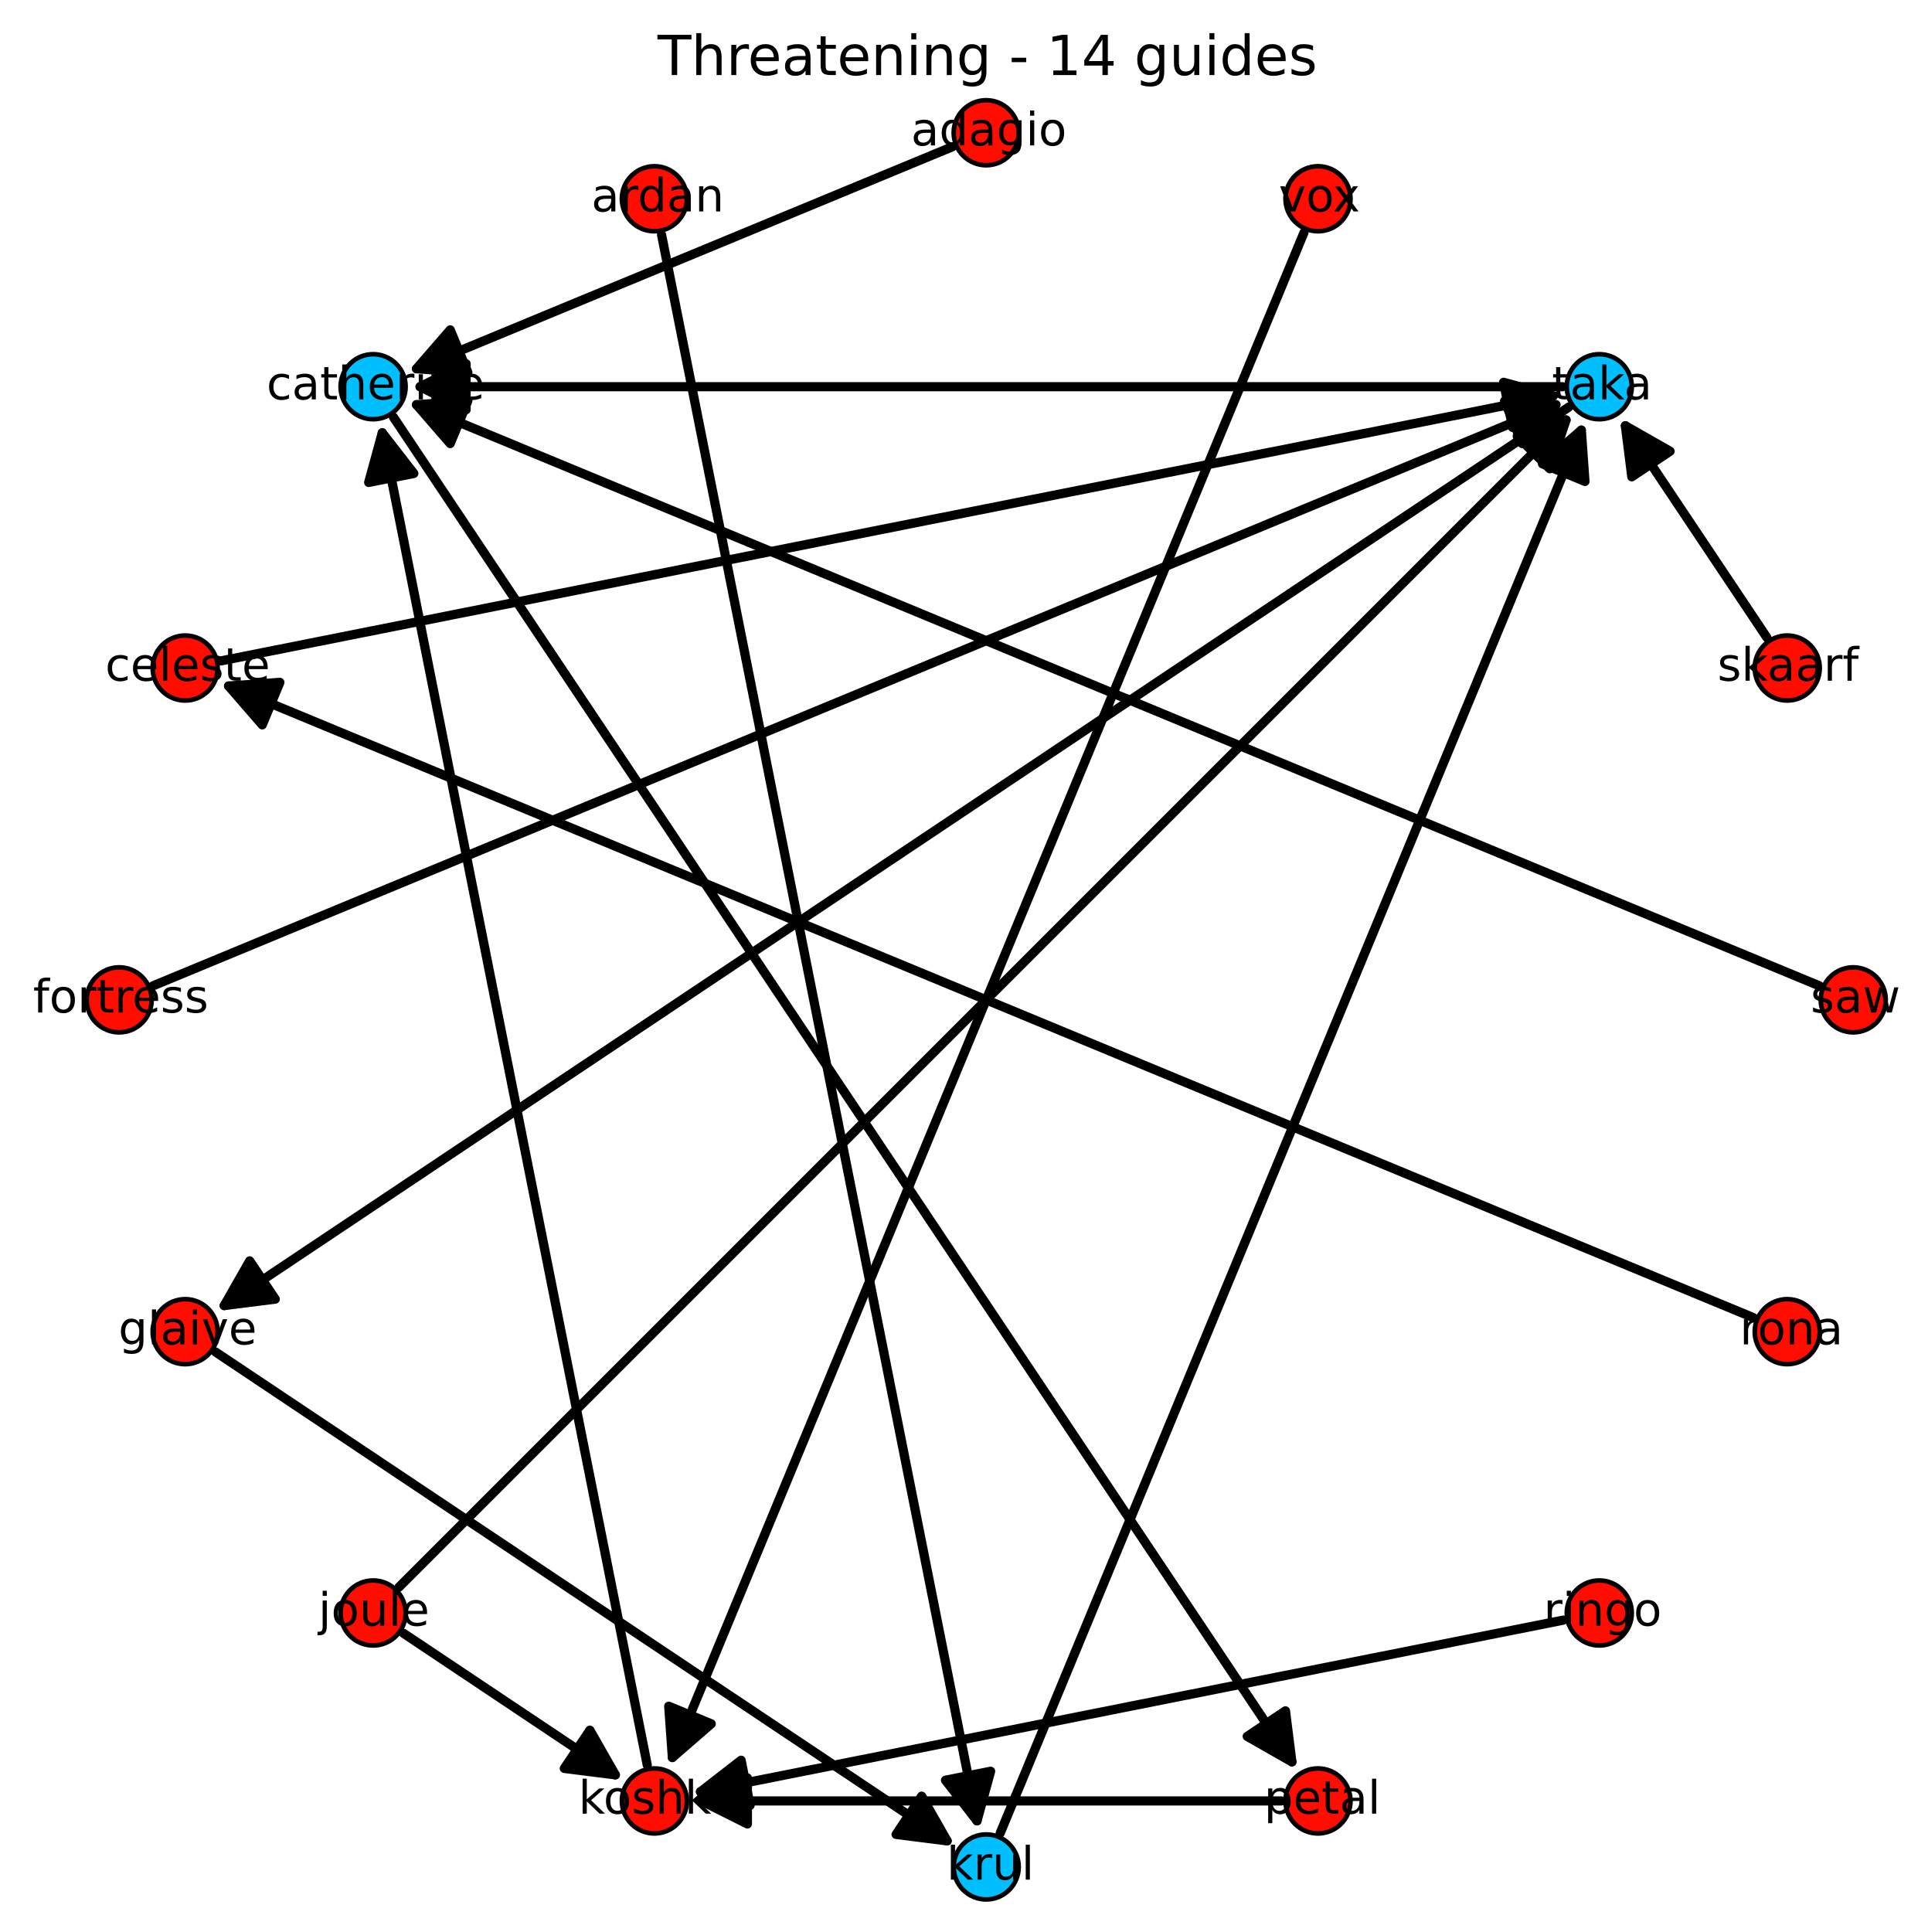
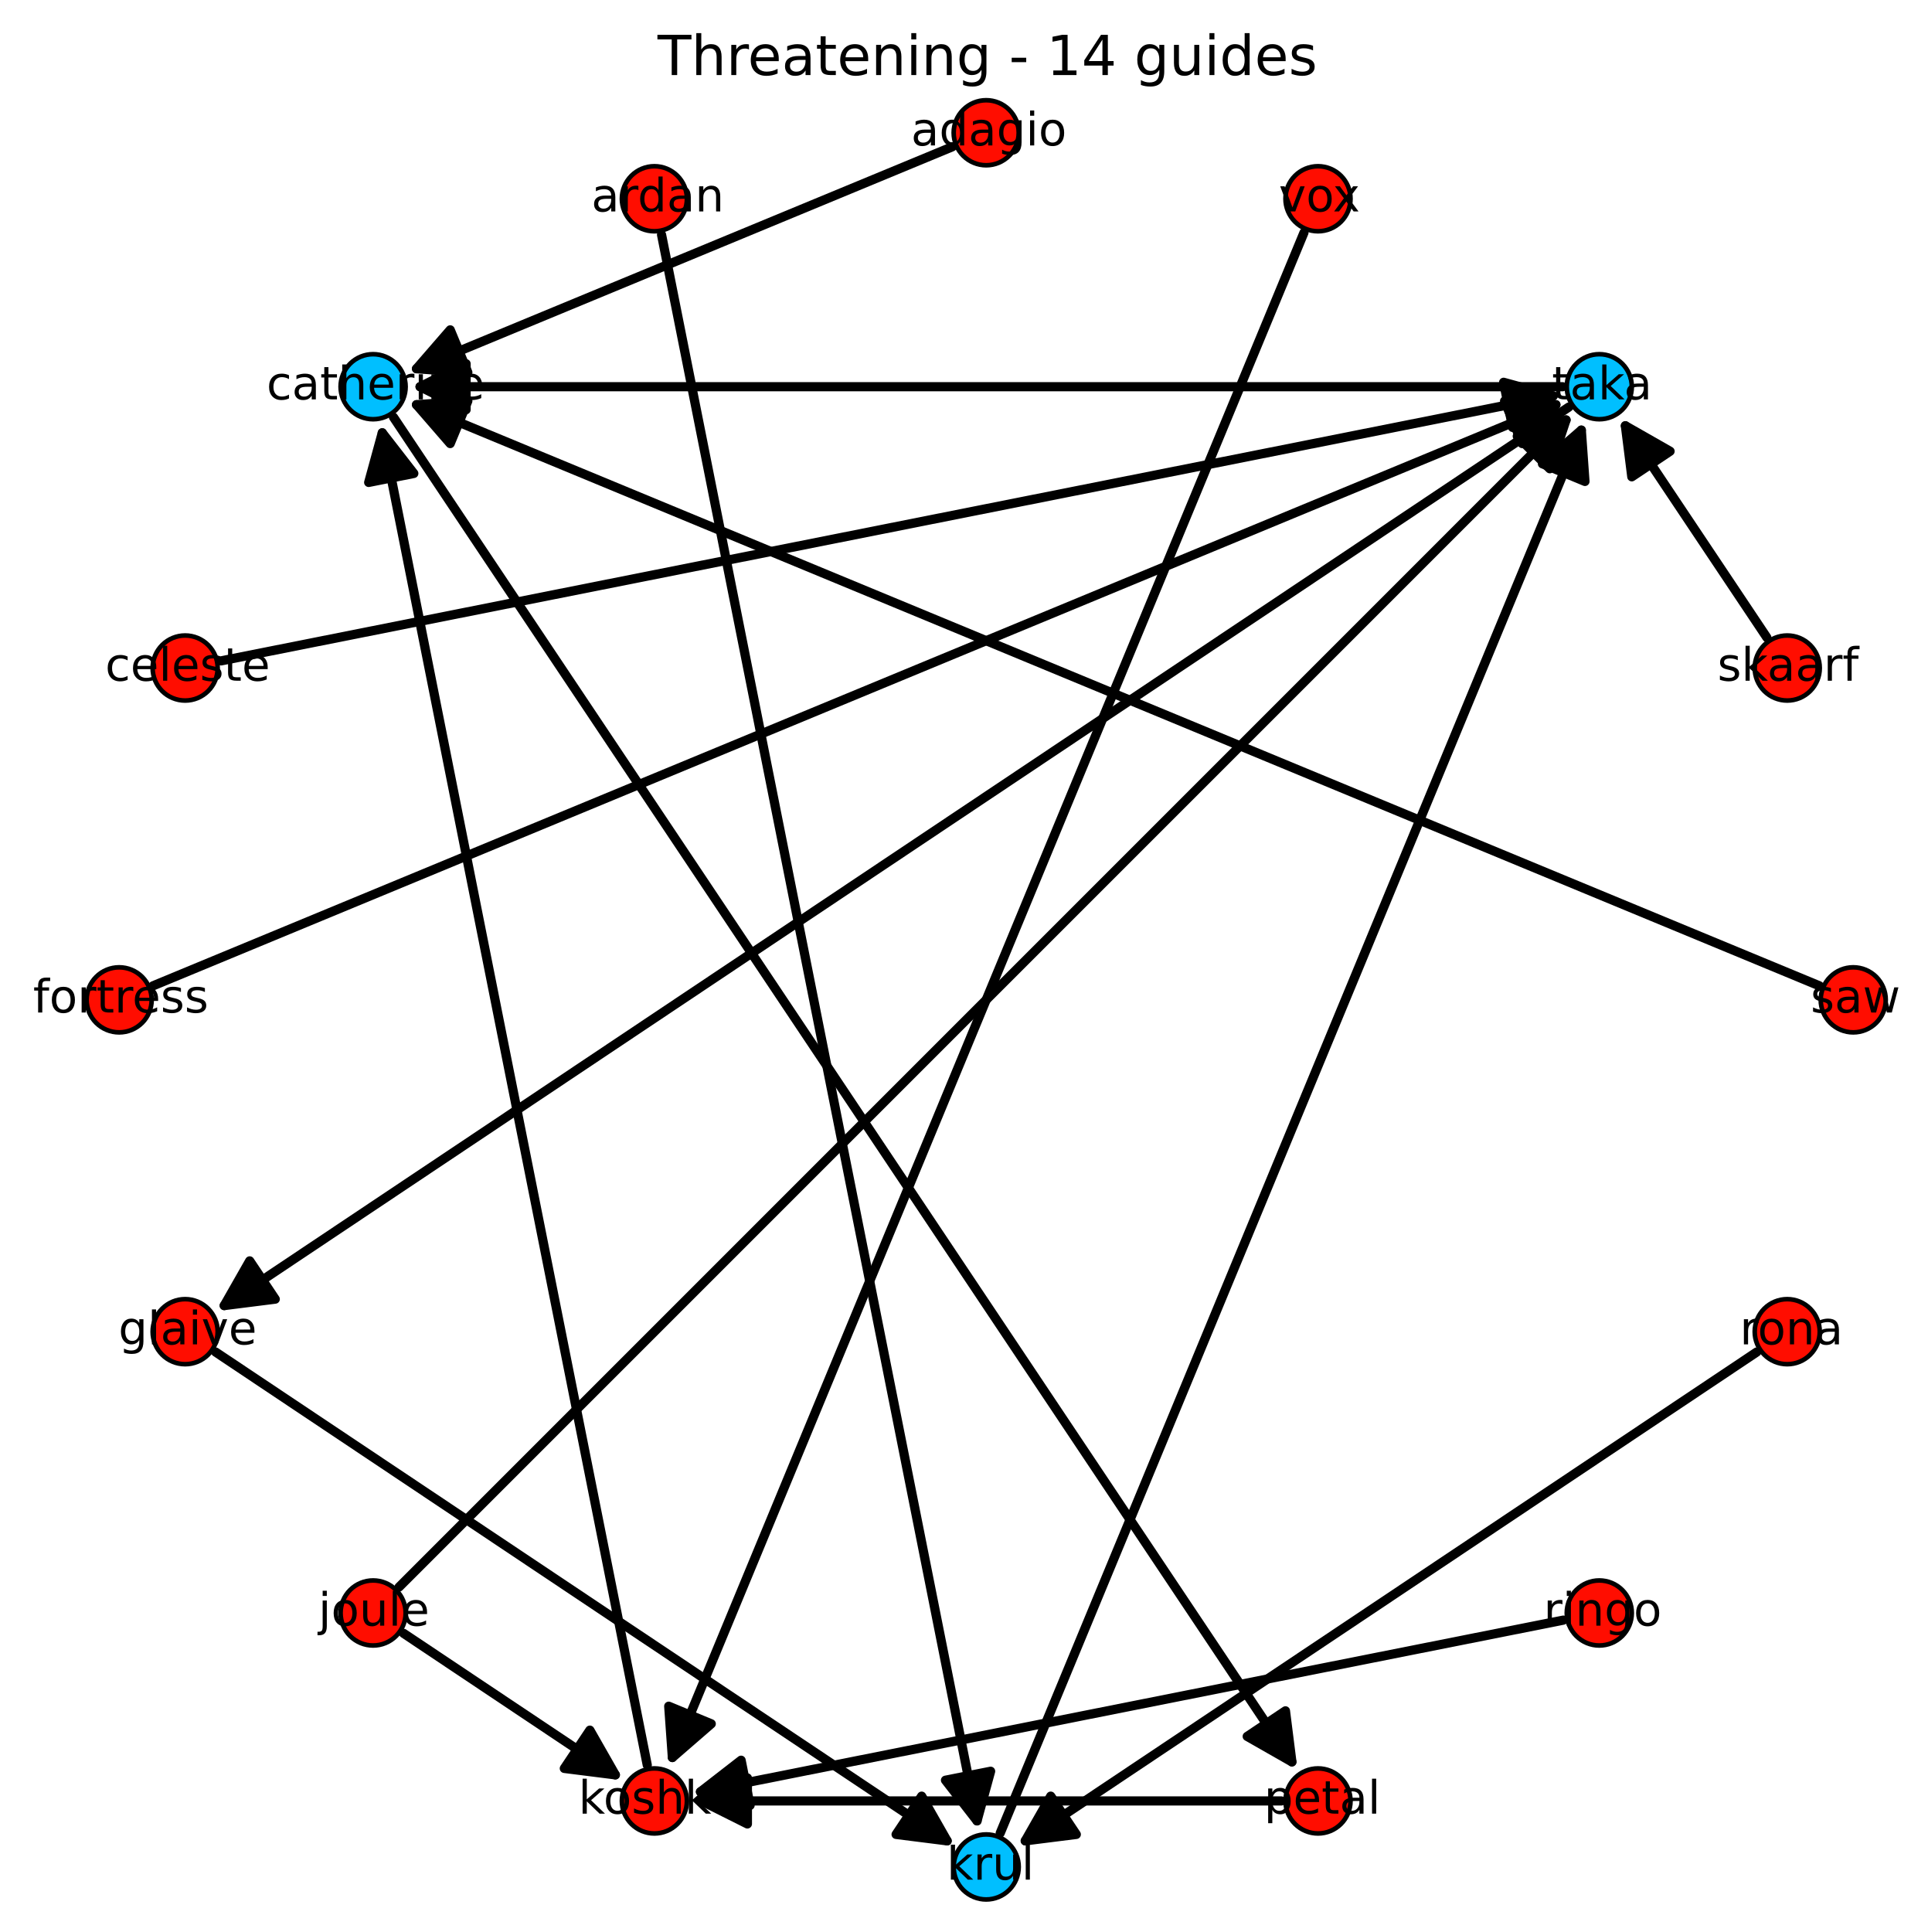
<svg xmlns="http://www.w3.org/2000/svg" xmlns:xlink="http://www.w3.org/1999/xlink" height="420pt" version="1.1" viewBox="0 0 419 420" width="419pt">
  <defs>
    <style type="text/css">
*{stroke-linecap:butt;stroke-linejoin:round;}
  </style>
  </defs>
  <g id="figure_1">
    <g id="patch_1">
      <path d=" M0 420.598 L419.383 420.598 L419.383 0 L0 0 z " style="fill:#ffffff;" />
    </g>
    <g id="axes_1">
      <g id="patch_2">
        <path d=" M18.366 413.398 L410.445 413.398 L410.445 21.318 L18.366 21.318 z " style="fill:#ffffff;" />
      </g>
      <g id="patch_3">
+         <path clip-path="url(#pb7fbeb4136)" d=" M91.329 84.069 Q214.402 84.069 339.712 84.069" style="fill:none;stroke:#000000;stroke-linecap:round;stroke-width:2.0;" />
+         <path clip-path="url(#pb7fbeb4136)" d=" M101.329 89.069 L91.329 84.069 L101.329 79.069 L101.329 89.069 z " style="stroke:#000000;stroke-linecap:round;stroke-width:2.0;" />
+       </g>
+       <g id="patch_4">
        <path clip-path="url(#pb7fbeb4136)" d=" M83.109 94.091 Q111.693 237.793 140.714 383.687" style="fill:none;stroke:#000000;stroke-linecap:round;stroke-width:2.0;" />
        <path clip-path="url(#pb7fbeb4136)" d=" M80.156 104.874 L83.109 94.091 L89.964 102.924 L80.156 104.874 z " style="stroke:#000000;stroke-linecap:round;stroke-width:2.0;" />
      </g>
-       <g id="patch_4">
+       <g id="patch_5">
        <path clip-path="url(#pb7fbeb4136)" d=" M207.031 31.913 Q147.76 56.464 90.556 80.158" style="fill:none;stroke:#000000;stroke-linecap:round;stroke-width:2.0;" />
        <path clip-path="url(#pb7fbeb4136)" d=" M101.708 80.951 L90.556 80.158 L97.881 71.712 L101.708 80.951 z " style="stroke:#000000;stroke-linecap:round;stroke-width:2.0;" />
      </g>
-       <g id="patch_5">
+       <g id="patch_6">
        <path clip-path="url(#pb7fbeb4136)" d=" M48.084 143.665 Q193.978 114.645 337.68 86.061" style="fill:none;stroke:#000000;stroke-linecap:round;stroke-width:2.0;" />
        <path clip-path="url(#pb7fbeb4136)" d=" M326.897 83.108 L337.68 86.061 L328.847 92.915 L326.897 83.108 z " style="stroke:#000000;stroke-linecap:round;stroke-width:2.0;" />
      </g>
-       <g id="patch_6">
+       <g id="patch_7">
        <path clip-path="url(#pb7fbeb4136)" d=" M87.749 355.08 Q111.693 371.079 133.778 385.836" style="fill:none;stroke:#000000;stroke-linecap:round;stroke-width:2.0;" />
        <path clip-path="url(#pb7fbeb4136)" d=" M128.241 376.123 L133.778 385.836 L122.686 384.437 L128.241 376.123 z " style="stroke:#000000;stroke-linecap:round;stroke-width:2.0;" />
      </g>
-       <g id="patch_7">
+       <g id="patch_8">
        <path clip-path="url(#pb7fbeb4136)" d=" M143.827 51.034 Q178.338 224.533 212.413 395.839" style="fill:none;stroke:#000000;stroke-linecap:round;stroke-width:2.0;" />
        <path clip-path="url(#pb7fbeb4136)" d=" M215.366 385.056 L212.413 395.839 L205.558 387.006 L215.366 385.056 z " style="stroke:#000000;stroke-linecap:round;stroke-width:2.0;" />
      </g>
-       <g id="patch_8">
+       <g id="patch_9">
        <path clip-path="url(#pb7fbeb4136)" d=" M48.749 283.818 Q193.975 186.781 341.06 88.502" style="fill:none;stroke:#000000;stroke-linecap:round;stroke-width:2.0;" />
        <path clip-path="url(#pb7fbeb4136)" d=" M59.842 282.419 L48.749 283.818 L54.286 274.105 L59.842 282.419 z " style="stroke:#000000;stroke-linecap:round;stroke-width:2.0;" />
      </g>
-       <g id="patch_9">
+       <g id="patch_10">
        <path clip-path="url(#pb7fbeb4136)" d=" M152.29 389.516 Q244.984 371.078 339.871 352.204" style="fill:none;stroke:#000000;stroke-linecap:round;stroke-width:2.0;" />
        <path clip-path="url(#pb7fbeb4136)" d=" M163.073 392.469 L152.29 389.516 L161.122 382.661 L163.073 392.469 z " style="stroke:#000000;stroke-linecap:round;stroke-width:2.0;" />
      </g>
-       <g id="patch_10">
-         <path clip-path="url(#pb7fbeb4136)" d=" M49.694 149.132 Q214.405 217.358 381.183 286.44" style="fill:none;stroke:#000000;stroke-linecap:round;stroke-width:2.0;" />
-         <path clip-path="url(#pb7fbeb4136)" d=" M57.02 157.579 L49.694 149.132 L60.846 148.34 L57.02 157.579 z " style="stroke:#000000;stroke-linecap:round;stroke-width:2.0;" />
-       </g>
      <g id="patch_11">
+         <path clip-path="url(#pb7fbeb4136)" d=" M146.18 382.069 Q214.405 217.358 283.487 50.581" style="fill:none;stroke:#000000;stroke-linecap:round;stroke-width:2.0;" />
+         <path clip-path="url(#pb7fbeb4136)" d=" M154.626 374.744 L146.18 382.069 L145.387 370.917 L154.626 374.744 z " style="stroke:#000000;stroke-linecap:round;stroke-width:2.0;" />
+       </g>
+       <g id="patch_12">
        <path clip-path="url(#pb7fbeb4136)" d=" M33.278 214.304 Q186.801 150.713 338.258 87.978" style="fill:none;stroke:#000000;stroke-linecap:round;stroke-width:2.0;" />
        <path clip-path="url(#pb7fbeb4136)" d=" M327.105 87.185 L338.258 87.978 L330.932 96.424 L327.105 87.185 z " style="stroke:#000000;stroke-linecap:round;stroke-width:2.0;" />
      </g>
-       <g id="patch_12">
+       <g id="patch_13">
        <path clip-path="url(#pb7fbeb4136)" d=" M217.459 398.486 Q281.05 244.963 343.786 93.506" style="fill:none;stroke:#000000;stroke-linecap:round;stroke-width:2.0;" />
        <path clip-path="url(#pb7fbeb4136)" d=" M335.34 100.831 L343.786 93.506 L344.579 104.658 L335.34 100.831 z " style="stroke:#000000;stroke-linecap:round;stroke-width:2.0;" />
      </g>
-       <g id="patch_13">
+       <g id="patch_14">
        <path clip-path="url(#pb7fbeb4136)" d=" M152.488 391.509 Q214.406 391.509 278.56 391.509" style="fill:none;stroke:#000000;stroke-linecap:round;stroke-width:2.0;" />
        <path clip-path="url(#pb7fbeb4136)" d=" M162.488 396.509 L152.488 391.509 L162.488 386.509 L162.488 396.509 z " style="stroke:#000000;stroke-linecap:round;stroke-width:2.0;" />
      </g>
-       <g id="patch_14">
+       <g id="patch_15">
        <path clip-path="url(#pb7fbeb4136)" d=" M86.76 345.004 Q214.405 217.358 340.47 91.293" style="fill:none;stroke:#000000;stroke-linecap:round;stroke-width:2.0;" />
        <path clip-path="url(#pb7fbeb4136)" d=" M329.863 94.829 L340.47 91.293 L336.935 101.9 L329.863 94.829 z " style="stroke:#000000;stroke-linecap:round;stroke-width:2.0;" />
      </g>
-       <g id="patch_15">
-         <path clip-path="url(#pb7fbeb4136)" d=" M146.18 382.069 Q214.405 217.358 283.487 50.581" style="fill:none;stroke:#000000;stroke-linecap:round;stroke-width:2.0;" />
-         <path clip-path="url(#pb7fbeb4136)" d=" M154.626 374.744 L146.18 382.069 L145.387 370.917 L154.626 374.744 z " style="stroke:#000000;stroke-linecap:round;stroke-width:2.0;" />
-       </g>
      <g id="patch_16">
-         <path clip-path="url(#pb7fbeb4136)" d=" M91.329 84.069 Q214.402 84.069 339.712 84.069" style="fill:none;stroke:#000000;stroke-linecap:round;stroke-width:2.0;" />
-         <path clip-path="url(#pb7fbeb4136)" d=" M101.329 89.069 L91.329 84.069 L101.329 79.069 L101.329 89.069 z " style="stroke:#000000;stroke-linecap:round;stroke-width:2.0;" />
+         <path clip-path="url(#pb7fbeb4136)" d=" M222.9 400.182 Q301.482 347.675 381.924 293.926" style="fill:none;stroke:#000000;stroke-linecap:round;stroke-width:2.0;" />
+         <path clip-path="url(#pb7fbeb4136)" d=" M233.993 398.784 L222.9 400.182 L228.437 390.469 L233.993 398.784 z " style="stroke:#000000;stroke-linecap:round;stroke-width:2.0;" />
      </g>
      <g id="patch_17">
        <path clip-path="url(#pb7fbeb4136)" d=" M90.554 87.978 Q242.011 150.714 395.534 214.305" style="fill:none;stroke:#000000;stroke-linecap:round;stroke-width:2.0;" />
        <path clip-path="url(#pb7fbeb4136)" d=" M97.88 96.424 L90.554 87.978 L101.706 87.185 L97.88 96.424 z " style="stroke:#000000;stroke-linecap:round;stroke-width:2.0;" />
      </g>
      <g id="patch_18">
        <path clip-path="url(#pb7fbeb4136)" d=" M85.55 90.704 Q183.829 237.789 280.866 383.015" style="fill:none;stroke:#000000;stroke-linecap:round;stroke-width:2.0;" />
        <path clip-path="url(#pb7fbeb4136)" d=" M279.467 371.923 L280.866 383.015 L271.153 377.479 L279.467 371.923 z " style="stroke:#000000;stroke-linecap:round;stroke-width:2.0;" />
      </g>
      <g id="patch_19">
        <path clip-path="url(#pb7fbeb4136)" d=" M46.889 293.928 Q127.331 347.677 205.913 400.184" style="fill:none;stroke:#000000;stroke-linecap:round;stroke-width:2.0;" />
        <path clip-path="url(#pb7fbeb4136)" d=" M200.376 390.471 L205.913 400.184 L194.821 398.785 L200.376 390.471 z " style="stroke:#000000;stroke-linecap:round;stroke-width:2.0;" />
      </g>
      <g id="patch_20">
        <path clip-path="url(#pb7fbeb4136)" d=" M384.125 138.59 Q368.126 114.645 353.369 92.56" style="fill:none;stroke:#000000;stroke-linecap:round;stroke-width:2.0;" />
        <path clip-path="url(#pb7fbeb4136)" d=" M354.767 103.652 L353.369 92.56 L363.082 98.097 L354.767 103.652 z " style="stroke:#000000;stroke-linecap:round;stroke-width:2.0;" />
      </g>
      <g id="matplotlib.axis_1" />
      <g id="matplotlib.axis_2" />
      <g id="text_1">
        <defs>
          <path id="BitstreamVeraSans-Roman-20" />
          <path d=" M12.406 8.297 L28.516 8.297 L28.516 63.922 L10.984 60.406 L10.984 69.391 L28.422 72.906 L38.281 72.906 L38.281 8.297 L54.391 8.297 L54.391 0 L12.406 0 z " id="BitstreamVeraSans-Roman-31" />
          <path d=" M37.797 64.312 L12.891 25.391 L37.797 25.391 z  M35.203 72.906 L47.609 72.906 L47.609 25.391 L58.016 25.391 L58.016 17.188 L47.609 17.188 L47.609 0 L37.797 0 L37.797 17.188 L4.891 17.188 L4.891 26.703 z " id="BitstreamVeraSans-Roman-34" />
          <path d=" M54.891 33.016 L54.891 0 L45.906 0 L45.906 32.719 Q45.906 40.484 42.875 44.328 Q39.844 48.188 33.797 48.188 Q26.516 48.188 22.312 43.547 Q18.109 38.922 18.109 30.906 L18.109 0 L9.078 0 L9.078 54.688 L18.109 54.688 L18.109 46.188 Q21.344 51.125 25.703 53.562 Q30.078 56 35.797 56 Q45.219 56 50.047 50.172 Q54.891 44.344 54.891 33.016" id="BitstreamVeraSans-Roman-6e" />
          <path d=" M34.281 27.484 Q23.391 27.484 19.188 25 Q14.984 22.516 14.984 16.5 Q14.984 11.719 18.141 8.906 Q21.297 6.109 26.703 6.109 Q34.188 6.109 38.703 11.406 Q43.219 16.703 43.219 25.484 L43.219 27.484 z  M52.203 31.203 L52.203 0 L43.219 0 L43.219 8.297 Q40.141 3.328 35.547 0.953 Q30.953 -1.422 24.312 -1.422 Q15.922 -1.422 10.953 3.297 Q6 8.016 6 15.922 Q6 25.141 12.172 29.828 Q18.359 34.516 30.609 34.516 L43.219 34.516 L43.219 35.406 Q43.219 41.609 39.141 45 Q35.062 48.391 27.688 48.391 Q23 48.391 18.547 47.266 Q14.109 46.141 10.016 43.891 L10.016 52.203 Q14.938 54.109 19.578 55.047 Q24.219 56 28.609 56 Q40.484 56 46.344 49.844 Q52.203 43.703 52.203 31.203" id="BitstreamVeraSans-Roman-61" />
          <path d=" M44.281 53.078 L44.281 44.578 Q40.484 46.531 36.375 47.5 Q32.281 48.484 27.875 48.484 Q21.188 48.484 17.844 46.438 Q14.5 44.391 14.5 40.281 Q14.5 37.156 16.891 35.375 Q19.281 33.594 26.516 31.984 L29.594 31.297 Q39.156 29.25 43.188 25.516 Q47.219 21.781 47.219 15.094 Q47.219 7.469 41.188 3.016 Q35.156 -1.422 24.609 -1.422 Q20.219 -1.422 15.453 -0.562 Q10.688 0.297 5.422 2 L5.422 11.281 Q10.406 8.688 15.234 7.391 Q20.062 6.109 24.812 6.109 Q31.156 6.109 34.562 8.281 Q37.984 10.453 37.984 14.406 Q37.984 18.062 35.516 20.016 Q33.062 21.969 24.703 23.781 L21.578 24.516 Q13.234 26.266 9.516 29.906 Q5.812 33.547 5.812 39.891 Q5.812 47.609 11.281 51.797 Q16.75 56 26.812 56 Q31.781 56 36.172 55.266 Q40.578 54.547 44.281 53.078" id="BitstreamVeraSans-Roman-73" />
          <path d=" M-0.297 72.906 L61.375 72.906 L61.375 64.594 L35.5 64.594 L35.5 0 L25.594 0 L25.594 64.594 L-0.297 64.594 z " id="BitstreamVeraSans-Roman-54" />
          <path d=" M54.891 33.016 L54.891 0 L45.906 0 L45.906 32.719 Q45.906 40.484 42.875 44.328 Q39.844 48.188 33.797 48.188 Q26.516 48.188 22.312 43.547 Q18.109 38.922 18.109 30.906 L18.109 0 L9.078 0 L9.078 75.984 L18.109 75.984 L18.109 46.188 Q21.344 51.125 25.703 53.562 Q30.078 56 35.797 56 Q45.219 56 50.047 50.172 Q54.891 44.344 54.891 33.016" id="BitstreamVeraSans-Roman-68" />
          <path d=" M45.406 46.391 L45.406 75.984 L54.391 75.984 L54.391 0 L45.406 0 L45.406 8.203 Q42.578 3.328 38.25 0.953 Q33.938 -1.422 27.875 -1.422 Q17.969 -1.422 11.734 6.484 Q5.516 14.406 5.516 27.297 Q5.516 40.188 11.734 48.094 Q17.969 56 27.875 56 Q33.938 56 38.25 53.625 Q42.578 51.266 45.406 46.391 M14.797 27.297 Q14.797 17.391 18.875 11.75 Q22.953 6.109 30.078 6.109 Q37.203 6.109 41.297 11.75 Q45.406 17.391 45.406 27.297 Q45.406 37.203 41.297 42.844 Q37.203 48.484 30.078 48.484 Q22.953 48.484 18.875 42.844 Q14.797 37.203 14.797 27.297" id="BitstreamVeraSans-Roman-64" />
          <path d=" M56.203 29.594 L56.203 25.203 L14.891 25.203 Q15.484 15.922 20.484 11.062 Q25.484 6.203 34.422 6.203 Q39.594 6.203 44.453 7.469 Q49.312 8.734 54.109 11.281 L54.109 2.781 Q49.266 0.734 44.188 -0.344 Q39.109 -1.422 33.891 -1.422 Q20.797 -1.422 13.156 6.188 Q5.516 13.812 5.516 26.812 Q5.516 40.234 12.766 48.109 Q20.016 56 32.328 56 Q43.359 56 49.781 48.891 Q56.203 41.797 56.203 29.594 M47.219 32.234 Q47.125 39.594 43.094 43.984 Q39.062 48.391 32.422 48.391 Q24.906 48.391 20.391 44.141 Q15.875 39.891 15.188 32.172 z " id="BitstreamVeraSans-Roman-65" />
          <path d=" M9.422 54.688 L18.406 54.688 L18.406 0 L9.422 0 z  M9.422 75.984 L18.406 75.984 L18.406 64.594 L9.422 64.594 z " id="BitstreamVeraSans-Roman-69" />
          <path d=" M18.312 70.219 L18.312 54.688 L36.812 54.688 L36.812 47.703 L18.312 47.703 L18.312 18.016 Q18.312 11.328 20.141 9.422 Q21.969 7.516 27.594 7.516 L36.812 7.516 L36.812 0 L27.594 0 Q17.188 0 13.234 3.875 Q9.281 7.766 9.281 18.016 L9.281 47.703 L2.688 47.703 L2.688 54.688 L9.281 54.688 L9.281 70.219 z " id="BitstreamVeraSans-Roman-74" />
          <path d=" M8.5 21.578 L8.5 54.688 L17.484 54.688 L17.484 21.922 Q17.484 14.156 20.5 10.266 Q23.531 6.391 29.594 6.391 Q36.859 6.391 41.078 11.031 Q45.312 15.672 45.312 23.688 L45.312 54.688 L54.297 54.688 L54.297 0 L45.312 0 L45.312 8.406 Q42.047 3.422 37.719 1 Q33.406 -1.422 27.688 -1.422 Q18.266 -1.422 13.375 4.438 Q8.5 10.297 8.5 21.578" id="BitstreamVeraSans-Roman-75" />
          <path d=" M41.109 46.297 Q39.594 47.172 37.812 47.578 Q36.031 48 33.891 48 Q26.266 48 22.188 43.047 Q18.109 38.094 18.109 28.812 L18.109 0 L9.078 0 L9.078 54.688 L18.109 54.688 L18.109 46.188 Q20.953 51.172 25.484 53.578 Q30.031 56 36.531 56 Q37.453 56 38.578 55.875 Q39.703 55.766 41.062 55.516 z " id="BitstreamVeraSans-Roman-72" />
          <path d=" M45.406 27.984 Q45.406 37.75 41.375 43.109 Q37.359 48.484 30.078 48.484 Q22.859 48.484 18.828 43.109 Q14.797 37.75 14.797 27.984 Q14.797 18.266 18.828 12.891 Q22.859 7.516 30.078 7.516 Q37.359 7.516 41.375 12.891 Q45.406 18.266 45.406 27.984 M54.391 6.781 Q54.391 -7.172 48.188 -13.984 Q42 -20.797 29.203 -20.797 Q24.469 -20.797 20.266 -20.094 Q16.062 -19.391 12.109 -17.922 L12.109 -9.188 Q16.062 -11.328 19.922 -12.344 Q23.781 -13.375 27.781 -13.375 Q36.625 -13.375 41.016 -8.766 Q45.406 -4.156 45.406 5.172 L45.406 9.625 Q42.625 4.781 38.281 2.391 Q33.938 0 27.875 0 Q17.828 0 11.672 7.656 Q5.516 15.328 5.516 27.984 Q5.516 40.672 11.672 48.328 Q17.828 56 27.875 56 Q33.938 56 38.281 53.609 Q42.625 51.219 45.406 46.391 L45.406 54.688 L54.391 54.688 z " id="BitstreamVeraSans-Roman-67" />
          <path d=" M4.891 31.391 L31.203 31.391 L31.203 23.391 L4.891 23.391 z " id="BitstreamVeraSans-Roman-2d" />
        </defs>
        <g transform="translate(142.9623 16.31812)scale(0.12 -0.12)">
          <use xlink:href="#BitstreamVeraSans-Roman-54" />
          <use x="61.084" xlink:href="#BitstreamVeraSans-Roman-68" />
          <use x="124.463" xlink:href="#BitstreamVeraSans-Roman-72" />
          <use x="163.326" xlink:href="#BitstreamVeraSans-Roman-65" />
          <use x="224.85" xlink:href="#BitstreamVeraSans-Roman-61" />
          <use x="286.129" xlink:href="#BitstreamVeraSans-Roman-74" />
          <use x="325.338" xlink:href="#BitstreamVeraSans-Roman-65" />
          <use x="386.861" xlink:href="#BitstreamVeraSans-Roman-6e" />
          <use x="450.24" xlink:href="#BitstreamVeraSans-Roman-69" />
          <use x="478.023" xlink:href="#BitstreamVeraSans-Roman-6e" />
          <use x="541.402" xlink:href="#BitstreamVeraSans-Roman-67" />
          <use x="604.879" xlink:href="#BitstreamVeraSans-Roman-20" />
          <use x="636.666" xlink:href="#BitstreamVeraSans-Roman-2d" />
          <use x="672.75" xlink:href="#BitstreamVeraSans-Roman-20" />
          <use x="704.537" xlink:href="#BitstreamVeraSans-Roman-31" />
          <use x="768.16" xlink:href="#BitstreamVeraSans-Roman-34" />
          <use x="831.783" xlink:href="#BitstreamVeraSans-Roman-20" />
          <use x="863.57" xlink:href="#BitstreamVeraSans-Roman-67" />
          <use x="927.047" xlink:href="#BitstreamVeraSans-Roman-75" />
          <use x="990.426" xlink:href="#BitstreamVeraSans-Roman-69" />
          <use x="1018.209" xlink:href="#BitstreamVeraSans-Roman-64" />
          <use x="1081.686" xlink:href="#BitstreamVeraSans-Roman-65" />
          <use x="1143.209" xlink:href="#BitstreamVeraSans-Roman-73" />
        </g>
      </g>
      <g id="PathCollection_1">
        <defs>
          <path d=" M0 7.071 C1.875 7.071 3.674 6.326 5 5 C6.326 3.674 7.071 1.875 7.071 0 C7.071 -1.875 6.326 -3.674 5 -5 C3.674 -6.326 1.875 -7.071 0 -7.071 C-1.875 -7.071 -3.674 -6.326 -5 -5 C-6.326 -3.674 -7.071 -1.875 -7.071 0 C-7.071 1.875 -6.326 3.674 -5 5 C-3.674 6.326 -1.875 7.071 0 7.071 z " id="C0_0_483d1e1a4f" />
        </defs>
        <use style="fill:#00bfff;stroke:#000000;" x="214.405" xlink:href="#C0_0_483d1e1a4f" y="405.858" />
        <use style="fill:#00bfff;stroke:#000000;" x="81.116" xlink:href="#C0_0_483d1e1a4f" y="84.068" />
        <use style="fill:#00bfff;stroke:#000000;" x="347.695" xlink:href="#C0_0_483d1e1a4f" y="84.068" />
        <use style="fill:#ff0d00;stroke:#000000;" x="214.405" xlink:href="#C0_0_483d1e1a4f" y="28.858" />
        <use style="fill:#ff0d00;stroke:#000000;" x="142.27" xlink:href="#C0_0_483d1e1a4f" y="43.207" />
        <use style="fill:#ff0d00;stroke:#000000;" x="286.541" xlink:href="#C0_0_483d1e1a4f" y="43.207" />
        <use style="fill:#ff0d00;stroke:#000000;" x="40.254" xlink:href="#C0_0_483d1e1a4f" y="145.222" />
        <use style="fill:#ff0d00;stroke:#000000;" x="347.695" xlink:href="#C0_0_483d1e1a4f" y="350.648" />
        <use style="fill:#ff0d00;stroke:#000000;" x="388.557" xlink:href="#C0_0_483d1e1a4f" y="145.222" />
        <use style="fill:#ff0d00;stroke:#000000;" x="142.27" xlink:href="#C0_0_483d1e1a4f" y="391.509" />
        <use style="fill:#ff0d00;stroke:#000000;" x="286.541" xlink:href="#C0_0_483d1e1a4f" y="391.509" />
        <use style="fill:#ff0d00;stroke:#000000;" x="388.557" xlink:href="#C0_0_483d1e1a4f" y="289.494" />
        <use style="fill:#ff0d00;stroke:#000000;" x="40.254" xlink:href="#C0_0_483d1e1a4f" y="289.494" />
        <use style="fill:#ff0d00;stroke:#000000;" x="402.905" xlink:href="#C0_0_483d1e1a4f" y="217.358" />
        <use style="fill:#ff0d00;stroke:#000000;" x="81.116" xlink:href="#C0_0_483d1e1a4f" y="350.648" />
        <use style="fill:#ff0d00;stroke:#000000;" x="25.905" xlink:href="#C0_0_483d1e1a4f" y="217.358" />
      </g>
      <g id="text_2">
        <defs>
          <path d=" M30.609 48.391 Q23.391 48.391 19.188 42.75 Q14.984 37.109 14.984 27.297 Q14.984 17.484 19.156 11.844 Q23.344 6.203 30.609 6.203 Q37.797 6.203 41.984 11.859 Q46.188 17.531 46.188 27.297 Q46.188 37.016 41.984 42.703 Q37.797 48.391 30.609 48.391 M30.609 56 Q42.328 56 49.016 48.375 Q55.719 40.766 55.719 27.297 Q55.719 13.875 49.016 6.219 Q42.328 -1.422 30.609 -1.422 Q18.844 -1.422 12.172 6.219 Q5.516 13.875 5.516 27.297 Q5.516 40.766 12.172 48.375 Q18.844 56 30.609 56" id="BitstreamVeraSans-Roman-6f" />
        </defs>
        <g transform="translate(198.0539 31.6175)scale(0.1 -0.1)">
          <use xlink:href="#BitstreamVeraSans-Roman-61" />
          <use x="61.279" xlink:href="#BitstreamVeraSans-Roman-64" />
          <use x="124.756" xlink:href="#BitstreamVeraSans-Roman-61" />
          <use x="186.035" xlink:href="#BitstreamVeraSans-Roman-67" />
          <use x="249.512" xlink:href="#BitstreamVeraSans-Roman-69" />
          <use x="277.295" xlink:href="#BitstreamVeraSans-Roman-6f" />
        </g>
      </g>
      <g id="text_3">
        <g transform="translate(128.5548 45.96621)scale(0.1 -0.1)">
          <use xlink:href="#BitstreamVeraSans-Roman-61" />
          <use x="61.279" xlink:href="#BitstreamVeraSans-Roman-72" />
          <use x="100.643" xlink:href="#BitstreamVeraSans-Roman-64" />
          <use x="164.119" xlink:href="#BitstreamVeraSans-Roman-61" />
          <use x="225.398" xlink:href="#BitstreamVeraSans-Roman-6e" />
        </g>
      </g>
      <g id="text_4">
        <defs>
          <path d=" M48.781 52.594 L48.781 44.188 Q44.969 46.297 41.141 47.344 Q37.312 48.391 33.406 48.391 Q24.656 48.391 19.812 42.844 Q14.984 37.312 14.984 27.297 Q14.984 17.281 19.812 11.734 Q24.656 6.203 33.406 6.203 Q37.312 6.203 41.141 7.25 Q44.969 8.297 48.781 10.406 L48.781 2.094 Q45.016 0.344 40.984 -0.531 Q36.969 -1.422 32.422 -1.422 Q20.062 -1.422 12.781 6.344 Q5.516 14.109 5.516 27.297 Q5.516 40.672 12.859 48.328 Q20.219 56 33.016 56 Q37.156 56 41.109 55.141 Q45.062 54.297 48.781 52.594" id="BitstreamVeraSans-Roman-63" />
        </defs>
        <g transform="translate(57.94943 86.82787)scale(0.1 -0.1)">
          <use xlink:href="#BitstreamVeraSans-Roman-63" />
          <use x="54.98" xlink:href="#BitstreamVeraSans-Roman-61" />
          <use x="116.26" xlink:href="#BitstreamVeraSans-Roman-74" />
          <use x="155.469" xlink:href="#BitstreamVeraSans-Roman-68" />
          <use x="218.848" xlink:href="#BitstreamVeraSans-Roman-65" />
          <use x="280.371" xlink:href="#BitstreamVeraSans-Roman-72" />
          <use x="321.484" xlink:href="#BitstreamVeraSans-Roman-69" />
          <use x="349.268" xlink:href="#BitstreamVeraSans-Roman-6e" />
          <use x="412.646" xlink:href="#BitstreamVeraSans-Roman-65" />
        </g>
      </g>
      <g id="text_5">
        <defs>
          <path d=" M9.422 75.984 L18.406 75.984 L18.406 0 L9.422 0 z " id="BitstreamVeraSans-Roman-6c" />
        </defs>
        <g transform="translate(22.86355 147.9817)scale(0.1 -0.1)">
          <use xlink:href="#BitstreamVeraSans-Roman-63" />
          <use x="54.98" xlink:href="#BitstreamVeraSans-Roman-65" />
          <use x="116.504" xlink:href="#BitstreamVeraSans-Roman-6c" />
          <use x="144.287" xlink:href="#BitstreamVeraSans-Roman-65" />
          <use x="205.811" xlink:href="#BitstreamVeraSans-Roman-73" />
          <use x="257.91" xlink:href="#BitstreamVeraSans-Roman-74" />
          <use x="297.119" xlink:href="#BitstreamVeraSans-Roman-65" />
        </g>
      </g>
      <g id="text_6">
        <defs>
          <path d=" M37.109 75.984 L37.109 68.5 L28.516 68.5 Q23.688 68.5 21.797 66.547 Q19.922 64.594 19.922 59.516 L19.922 54.688 L34.719 54.688 L34.719 47.703 L19.922 47.703 L19.922 0 L10.891 0 L10.891 47.703 L2.297 47.703 L2.297 54.688 L10.891 54.688 L10.891 58.5 Q10.891 67.625 15.141 71.797 Q19.391 75.984 28.609 75.984 z " id="BitstreamVeraSans-Roman-66" />
        </defs>
        <g transform="translate(7.2 220.1175)scale(0.1 -0.1)">
          <use xlink:href="#BitstreamVeraSans-Roman-66" />
          <use x="35.205" xlink:href="#BitstreamVeraSans-Roman-6f" />
          <use x="96.387" xlink:href="#BitstreamVeraSans-Roman-72" />
          <use x="137.5" xlink:href="#BitstreamVeraSans-Roman-74" />
          <use x="176.709" xlink:href="#BitstreamVeraSans-Roman-72" />
          <use x="215.572" xlink:href="#BitstreamVeraSans-Roman-65" />
          <use x="277.096" xlink:href="#BitstreamVeraSans-Roman-73" />
          <use x="329.195" xlink:href="#BitstreamVeraSans-Roman-73" />
        </g>
      </g>
      <g id="text_7">
        <defs>
          <path d=" M2.984 54.688 L12.5 54.688 L29.594 8.797 L46.688 54.688 L56.203 54.688 L35.688 0 L23.484 0 z " id="BitstreamVeraSans-Roman-76" />
        </defs>
        <g transform="translate(25.74402 292.2533)scale(0.1 -0.1)">
          <use xlink:href="#BitstreamVeraSans-Roman-67" />
          <use x="63.477" xlink:href="#BitstreamVeraSans-Roman-6c" />
          <use x="91.26" xlink:href="#BitstreamVeraSans-Roman-61" />
          <use x="152.539" xlink:href="#BitstreamVeraSans-Roman-69" />
          <use x="180.322" xlink:href="#BitstreamVeraSans-Roman-76" />
          <use x="239.502" xlink:href="#BitstreamVeraSans-Roman-65" />
        </g>
      </g>
      <g id="text_8">
        <defs>
          <path d=" M9.422 54.688 L18.406 54.688 L18.406 -0.984 Q18.406 -11.422 14.422 -16.109 Q10.453 -20.797 1.609 -20.797 L-1.812 -20.797 L-1.812 -13.188 L0.594 -13.188 Q5.719 -13.188 7.562 -10.812 Q9.422 -8.453 9.422 -0.984 z  M9.422 75.984 L18.406 75.984 L18.406 64.594 L9.422 64.594 z " id="BitstreamVeraSans-Roman-6a" />
        </defs>
        <g transform="translate(69.20881 353.4071)scale(0.1 -0.1)">
          <use xlink:href="#BitstreamVeraSans-Roman-6a" />
          <use x="27.783" xlink:href="#BitstreamVeraSans-Roman-6f" />
          <use x="88.965" xlink:href="#BitstreamVeraSans-Roman-75" />
          <use x="152.344" xlink:href="#BitstreamVeraSans-Roman-6c" />
          <use x="180.127" xlink:href="#BitstreamVeraSans-Roman-65" />
        </g>
      </g>
      <g id="text_9">
        <defs>
          <path d=" M9.078 75.984 L18.109 75.984 L18.109 31.109 L44.922 54.688 L56.391 54.688 L27.391 29.109 L57.625 0 L45.906 0 L18.109 26.703 L18.109 0 L9.078 0 z " id="BitstreamVeraSans-Roman-6b" />
        </defs>
        <g transform="translate(125.7587 394.2688)scale(0.1 -0.1)">
          <use xlink:href="#BitstreamVeraSans-Roman-6b" />
          <use x="54.285" xlink:href="#BitstreamVeraSans-Roman-6f" />
          <use x="115.467" xlink:href="#BitstreamVeraSans-Roman-73" />
          <use x="167.566" xlink:href="#BitstreamVeraSans-Roman-68" />
          <use x="230.945" xlink:href="#BitstreamVeraSans-Roman-6b" />
          <use x="287.105" xlink:href="#BitstreamVeraSans-Roman-61" />
        </g>
      </g>
      <g id="text_10">
        <g transform="translate(205.8195 408.6175)scale(0.1 -0.1)">
          <use xlink:href="#BitstreamVeraSans-Roman-6b" />
          <use x="57.91" xlink:href="#BitstreamVeraSans-Roman-72" />
          <use x="99.023" xlink:href="#BitstreamVeraSans-Roman-75" />
          <use x="162.402" xlink:href="#BitstreamVeraSans-Roman-6c" />
        </g>
      </g>
      <g id="text_11">
        <defs>
          <path d=" M18.109 8.203 L18.109 -20.797 L9.078 -20.797 L9.078 54.688 L18.109 54.688 L18.109 46.391 Q20.953 51.266 25.266 53.625 Q29.594 56 35.594 56 Q45.562 56 51.781 48.094 Q58.016 40.188 58.016 27.297 Q58.016 14.406 51.781 6.484 Q45.562 -1.422 35.594 -1.422 Q29.594 -1.422 25.266 0.953 Q20.953 3.328 18.109 8.203 M48.688 27.297 Q48.688 37.203 44.609 42.844 Q40.531 48.484 33.406 48.484 Q26.266 48.484 22.188 42.844 Q18.109 37.203 18.109 27.297 Q18.109 17.391 22.188 11.75 Q26.266 6.109 33.406 6.109 Q40.531 6.109 44.609 11.75 Q48.688 17.391 48.688 27.297" id="BitstreamVeraSans-Roman-70" />
        </defs>
        <g transform="translate(274.7999 394.2688)scale(0.1 -0.1)">
          <use xlink:href="#BitstreamVeraSans-Roman-70" />
          <use x="63.477" xlink:href="#BitstreamVeraSans-Roman-65" />
          <use x="125.0" xlink:href="#BitstreamVeraSans-Roman-74" />
          <use x="164.209" xlink:href="#BitstreamVeraSans-Roman-61" />
          <use x="225.488" xlink:href="#BitstreamVeraSans-Roman-6c" />
        </g>
      </g>
      <g id="text_12">
        <g transform="translate(335.5756 353.4071)scale(0.1 -0.1)">
          <use xlink:href="#BitstreamVeraSans-Roman-72" />
          <use x="41.113" xlink:href="#BitstreamVeraSans-Roman-69" />
          <use x="68.896" xlink:href="#BitstreamVeraSans-Roman-6e" />
          <use x="132.275" xlink:href="#BitstreamVeraSans-Roman-67" />
          <use x="195.752" xlink:href="#BitstreamVeraSans-Roman-6f" />
        </g>
      </g>
      <g id="text_13">
        <g transform="translate(378.2294 292.2533)scale(0.1 -0.1)">
          <use xlink:href="#BitstreamVeraSans-Roman-72" />
          <use x="38.863" xlink:href="#BitstreamVeraSans-Roman-6f" />
          <use x="100.045" xlink:href="#BitstreamVeraSans-Roman-6e" />
          <use x="163.424" xlink:href="#BitstreamVeraSans-Roman-61" />
        </g>
      </g>
      <g id="text_14">
        <defs>
          <path d=" M4.203 54.688 L13.188 54.688 L24.422 12.016 L35.594 54.688 L46.188 54.688 L57.422 12.016 L68.609 54.688 L77.594 54.688 L63.281 0 L52.688 0 L40.922 44.828 L29.109 0 L18.5 0 z " id="BitstreamVeraSans-Roman-77" />
        </defs>
        <g transform="translate(393.6281 220.1175)scale(0.1 -0.1)">
          <use xlink:href="#BitstreamVeraSans-Roman-73" />
          <use x="52.1" xlink:href="#BitstreamVeraSans-Roman-61" />
          <use x="113.379" xlink:href="#BitstreamVeraSans-Roman-77" />
        </g>
      </g>
      <g id="text_15">
        <g transform="translate(373.3763 147.9817)scale(0.1 -0.1)">
          <use xlink:href="#BitstreamVeraSans-Roman-73" />
          <use x="52.1" xlink:href="#BitstreamVeraSans-Roman-6b" />
          <use x="108.26" xlink:href="#BitstreamVeraSans-Roman-61" />
          <use x="169.539" xlink:href="#BitstreamVeraSans-Roman-61" />
          <use x="230.818" xlink:href="#BitstreamVeraSans-Roman-72" />
          <use x="271.932" xlink:href="#BitstreamVeraSans-Roman-66" />
        </g>
      </g>
      <g id="text_16">
        <g transform="translate(337.3873 86.82787)scale(0.1 -0.1)">
          <use xlink:href="#BitstreamVeraSans-Roman-74" />
          <use x="39.209" xlink:href="#BitstreamVeraSans-Roman-61" />
          <use x="100.488" xlink:href="#BitstreamVeraSans-Roman-6b" />
          <use x="156.648" xlink:href="#BitstreamVeraSans-Roman-61" />
        </g>
      </g>
      <g id="text_17">
        <defs>
          <path d=" M54.891 54.688 L35.109 28.078 L55.906 0 L45.312 0 L29.391 21.484 L13.484 0 L2.875 0 L24.125 28.609 L4.688 54.688 L15.281 54.688 L29.781 35.203 L44.281 54.688 z " id="BitstreamVeraSans-Roman-78" />
        </defs>
        <g transform="translate(278.0327 45.96621)scale(0.1 -0.1)">
          <use xlink:href="#BitstreamVeraSans-Roman-76" />
          <use x="59.18" xlink:href="#BitstreamVeraSans-Roman-6f" />
          <use x="117.236" xlink:href="#BitstreamVeraSans-Roman-78" />
        </g>
      </g>
    </g>
  </g>
  <defs>
    <clipPath id="pb7fbeb4136">
      <rect height="392.08" width="392.08" x="18.365" y="21.318" />
    </clipPath>
  </defs>
</svg>
